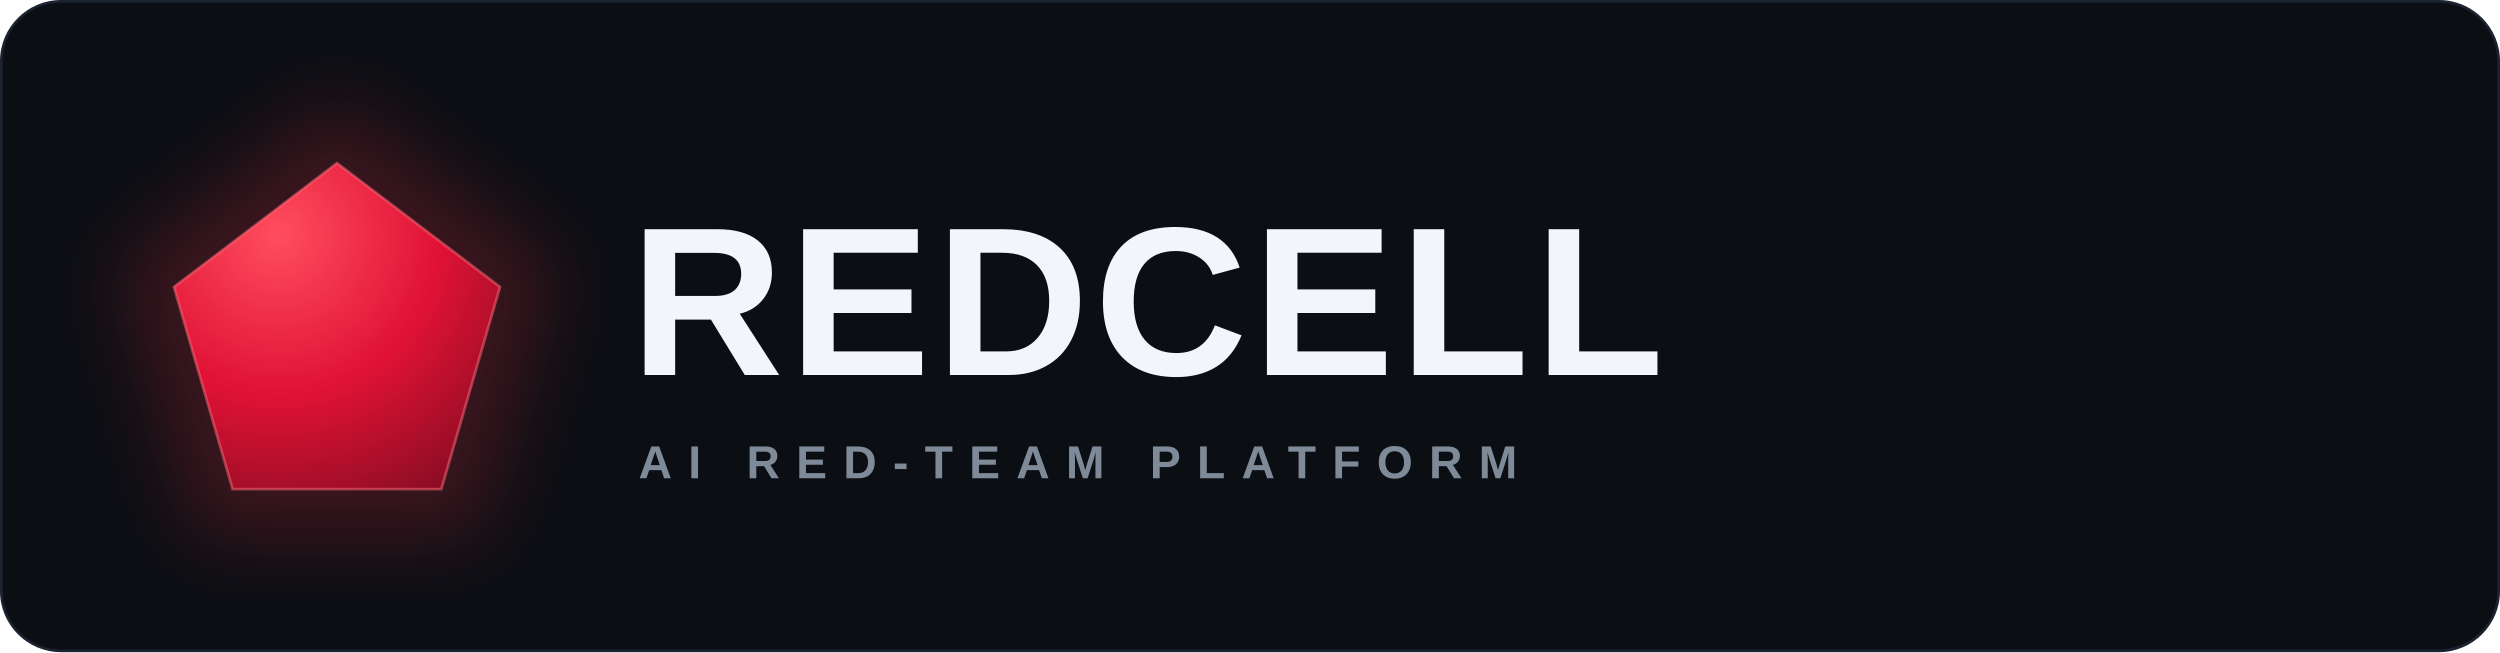
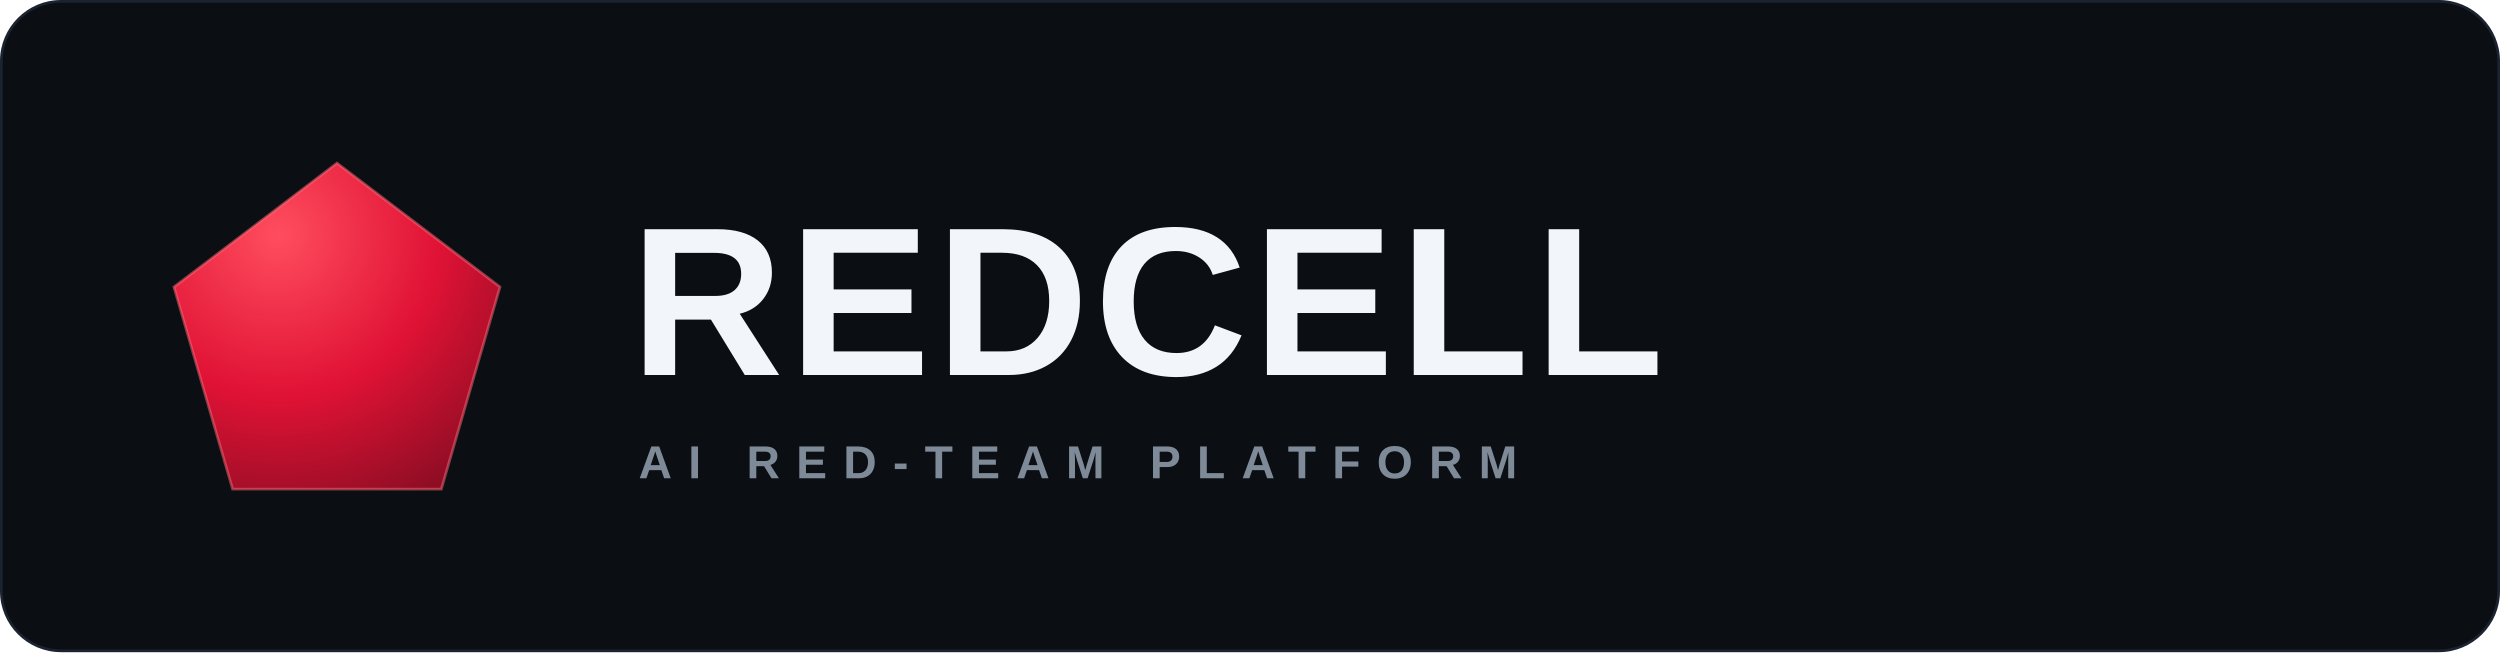
<svg xmlns="http://www.w3.org/2000/svg" viewBox="0 0 920 240" width="920" height="240" role="img" aria-label="REDCELL">
  <defs>
    <radialGradient id="mark" cx="32%" cy="22%" r="90%">
      <stop offset="0%" stop-color="#ff4d5e" />
      <stop offset="55%" stop-color="#e01235" />
      <stop offset="100%" stop-color="#8f0d24" />
    </radialGradient>
-     <filter id="glow" x="-60%" y="-60%" width="220%" height="220%">
-       <feGaussianBlur stdDeviation="14" result="b" />
-       <feMerge>
-         <feMergeNode in="b" />
-       </feMerge>
-     </filter>
  </defs>
  <rect x="0.5" y="0.5" width="919" height="239" rx="22" fill="#0b0e13" stroke="#1b2230" stroke-width="1" />
-   <polygon points="124,36.2 205,97.8 175.8,198.2 72.2,198.2 43,97.8" fill="#ff3344" opacity="0.20" filter="url(#glow)" />
  <polygon points="124,60 184,105.6 162.4,180 85.6,180 64,105.6" fill="url(#mark)" />
  <polygon points="124,60 184,105.6 162.4,180 85.6,180 64,105.6" fill="none" stroke="#ff6b7a" stroke-width="1" opacity="0.5" />
  <text x="232" y="138" font-family="'Helvetica Neue', Arial, sans-serif" font-weight="800" font-size="78" letter-spacing="2" fill="#f2f5fa">REDCELL</text>
  <text x="235" y="176" font-family="'Helvetica Neue', Arial, sans-serif" font-weight="600" font-size="17" letter-spacing="6" fill="#7f8a99">AI RED-TEAM PLATFORM</text>
</svg>
